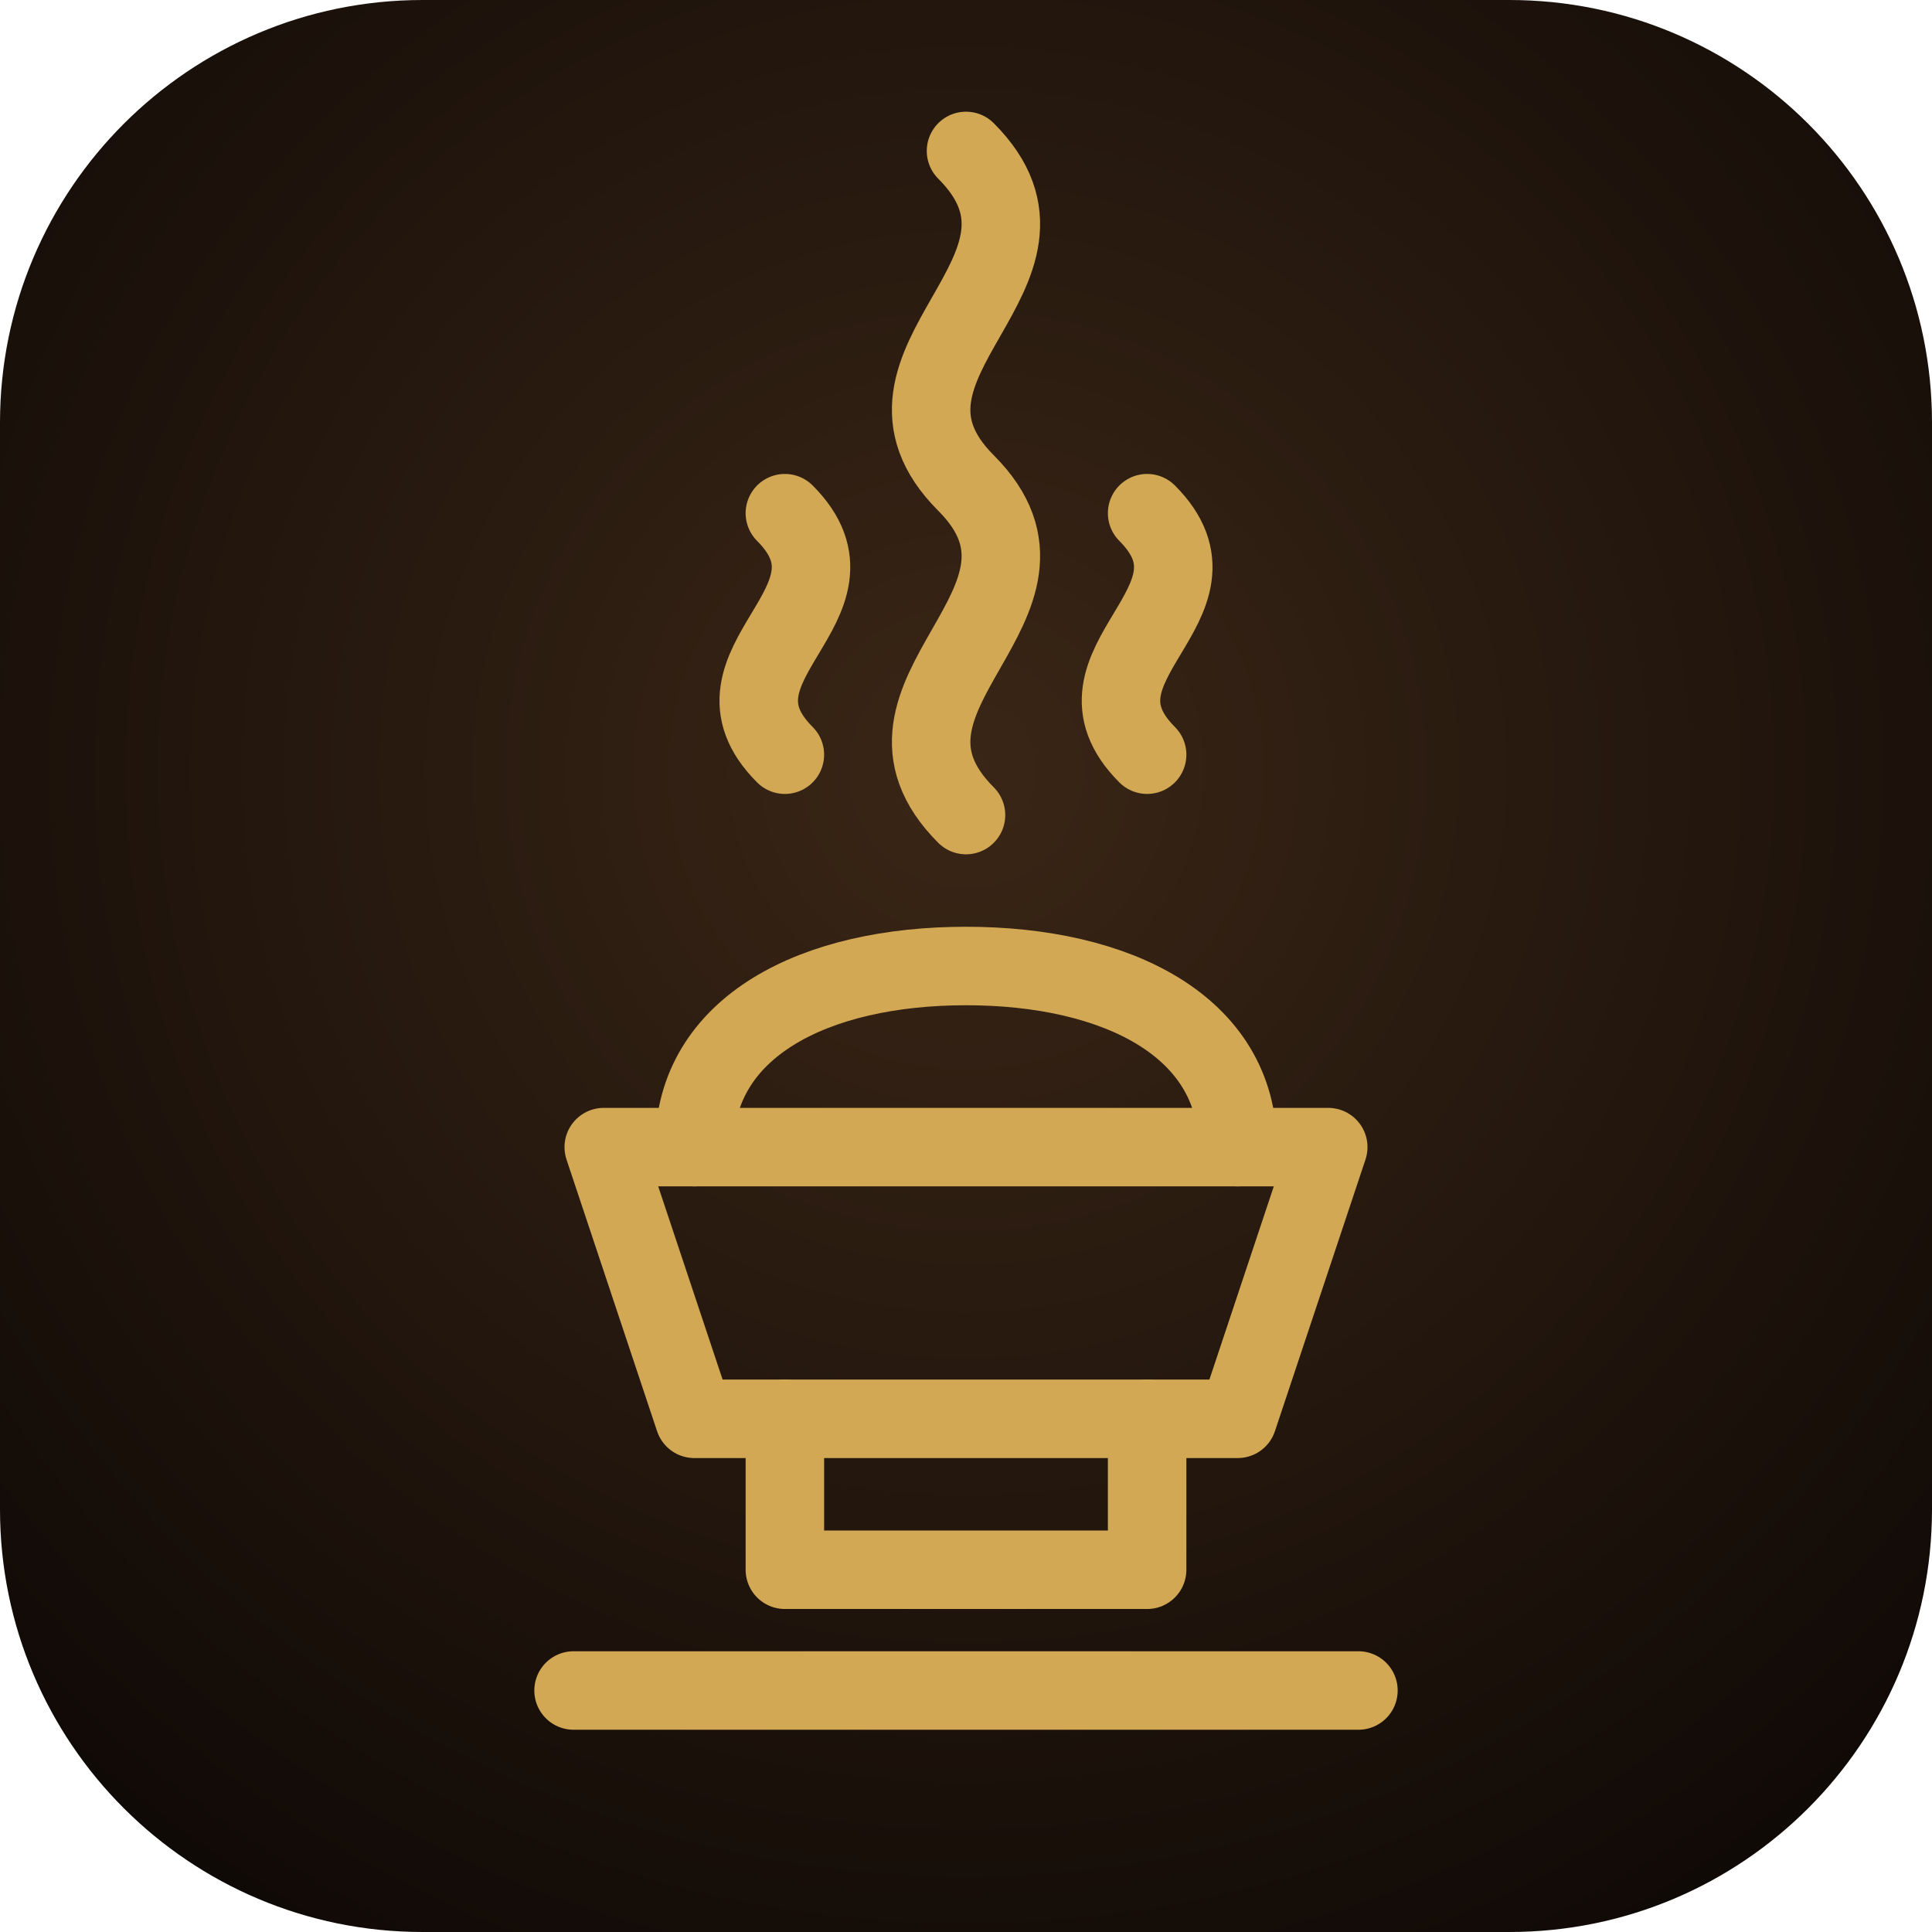
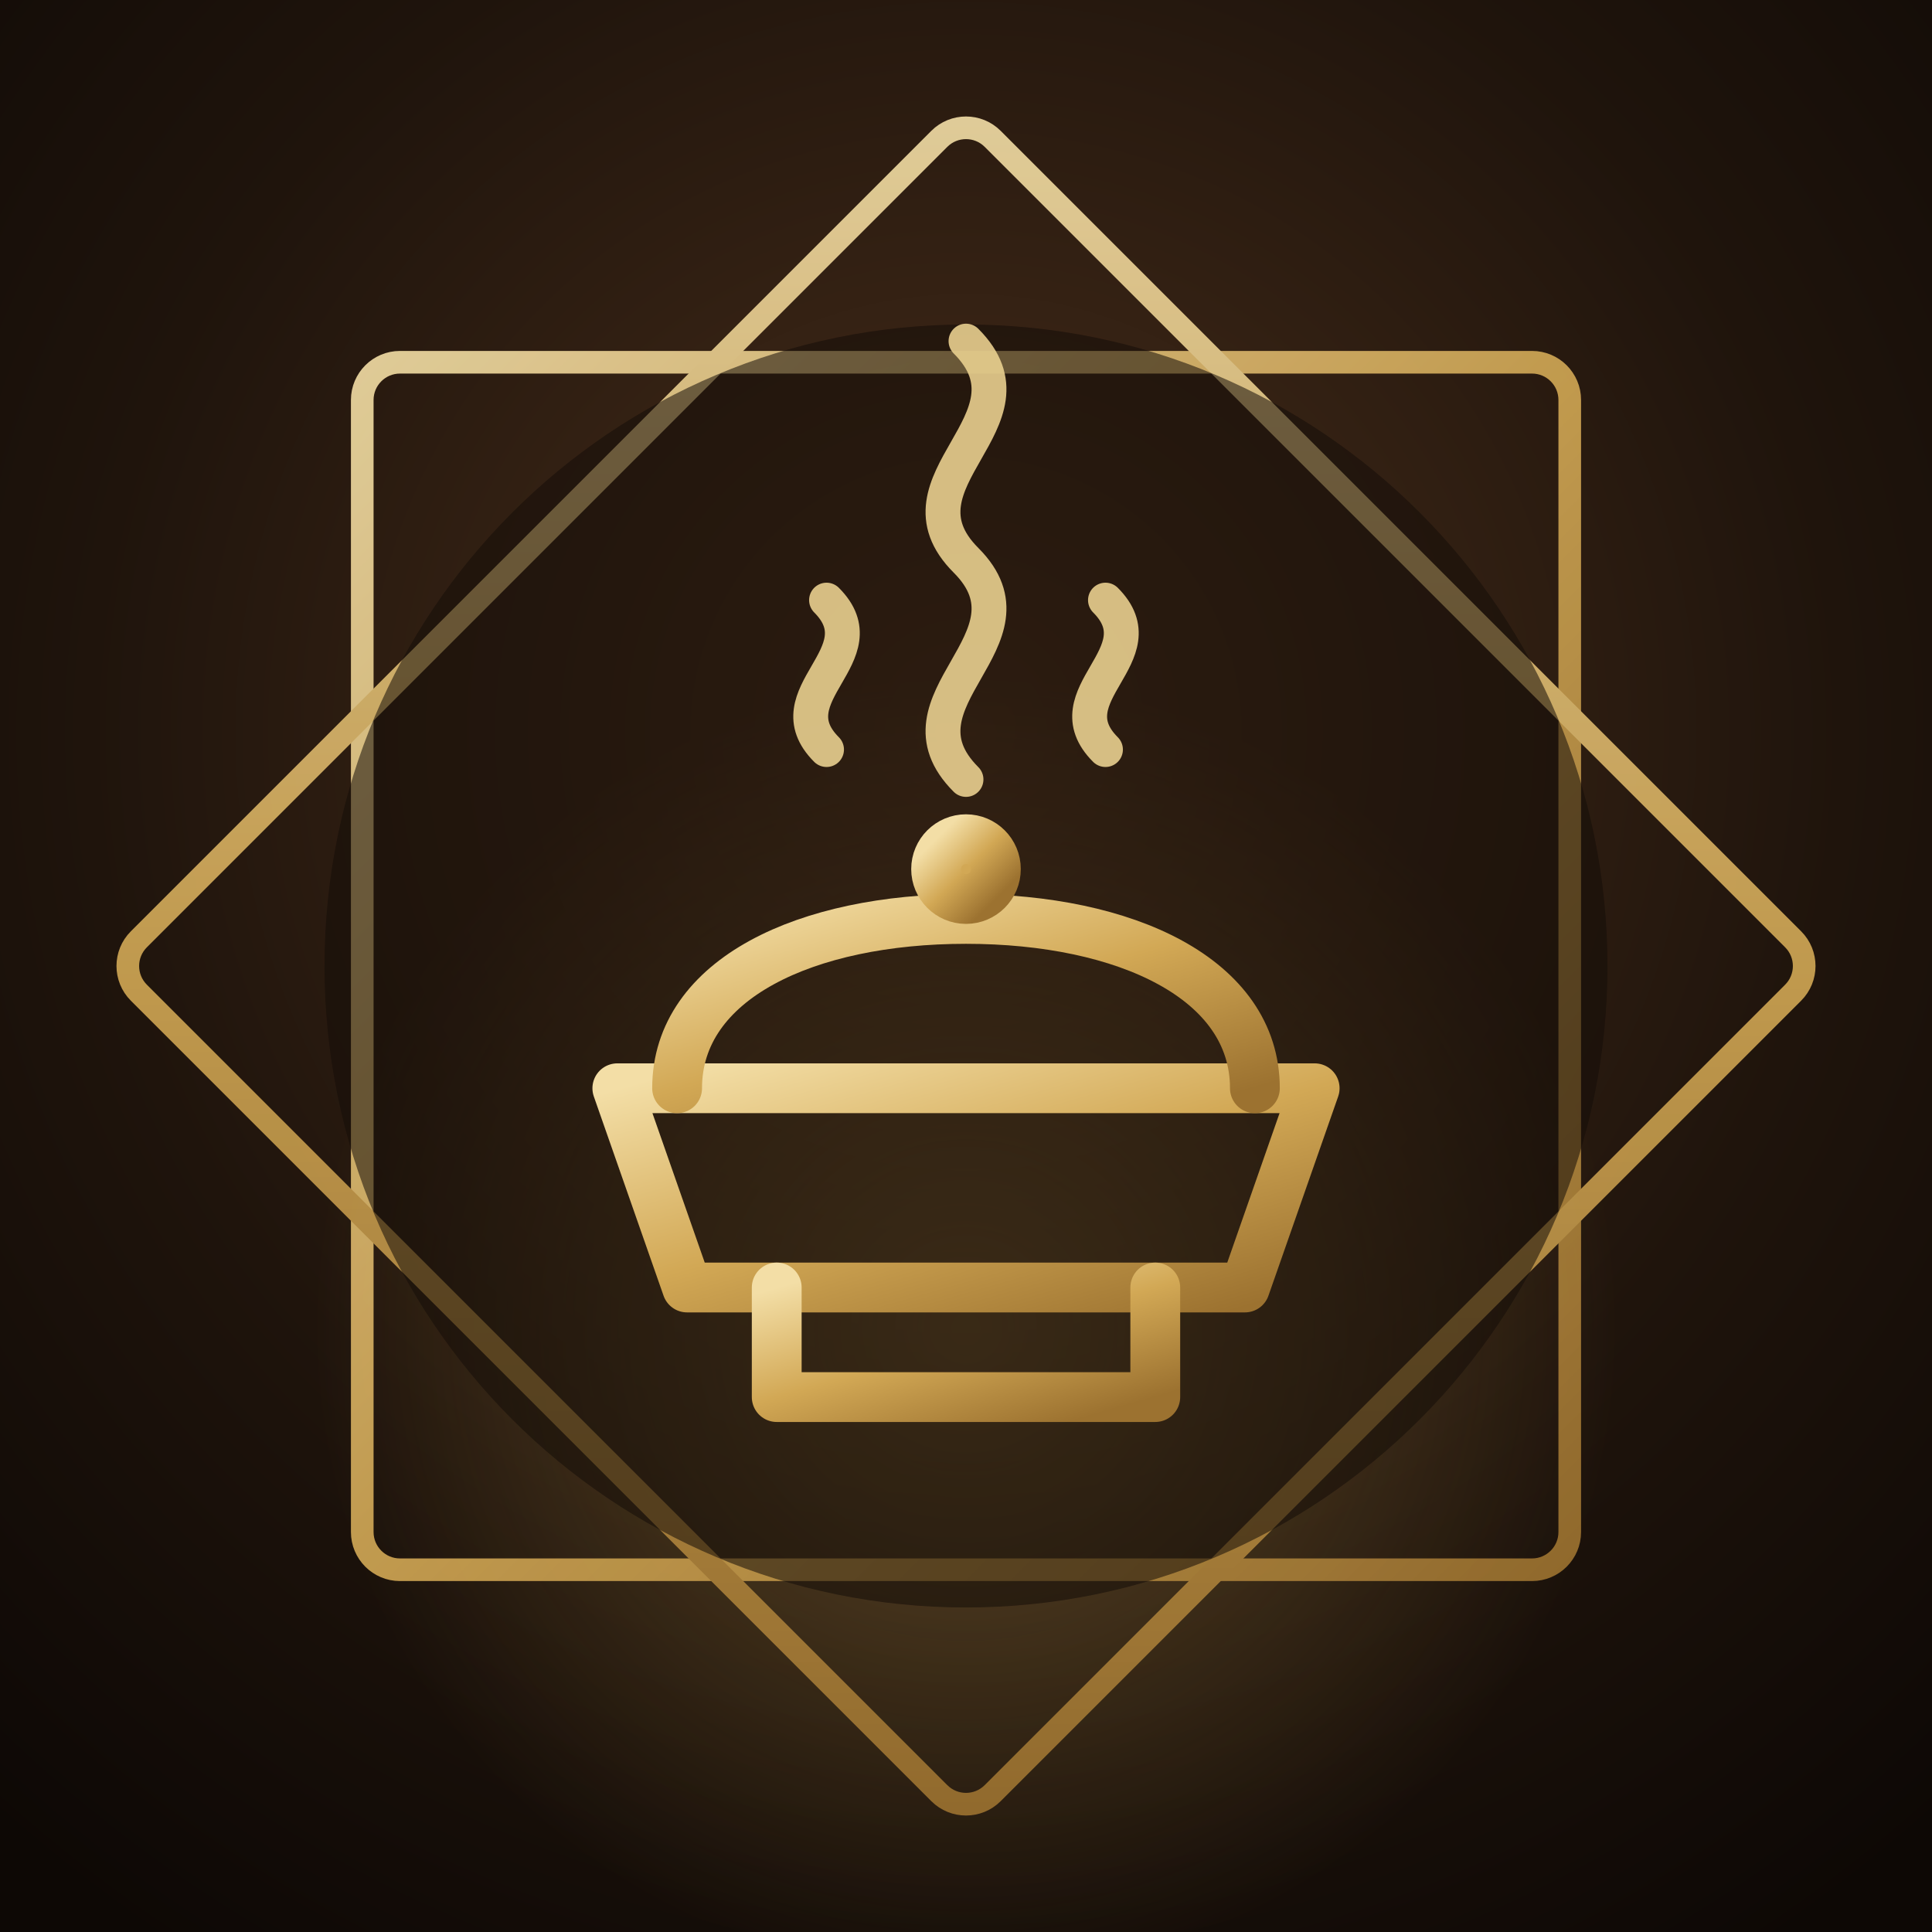
- <svg xmlns="http://www.w3.org/2000/svg" viewBox="0 0 64 64">
+ <svg xmlns="http://www.w3.org/2000/svg" viewBox="0 0 512 512">
  <defs>
-     <radialGradient id="b" cx="50%" cy="40%" r="70%">
-       <stop offset="0" stop-color="#3a2616" />
-       <stop offset="1" stop-color="#0f0906" />
+     <radialGradient id="bg" cx="50%" cy="38%" r="75%">
+       <stop offset="0" stop-color="#4a2f1b" />
+       <stop offset=".6" stop-color="#1f140c" />
+       <stop offset="1" stop-color="#0d0805" />
+     </radialGradient>
+     <linearGradient id="g" x1="0" y1="0" x2="1" y2="1">
+       <stop offset="0" stop-color="#f3dea6" />
+       <stop offset=".5" stop-color="#d2a855" />
+       <stop offset="1" stop-color="#9c7230" />
+     </linearGradient>
+     <radialGradient id="glow" cx="50%" cy="62%" r="40%">
+       <stop offset="0" stop-color="#d2a855" stop-opacity=".35" />
+       <stop offset="1" stop-color="#d2a855" stop-opacity="0" />
    </radialGradient>
  </defs>
-   <rect width="64" height="64" rx="14" fill="url(#b)" />
-   <g fill="none" stroke="#d2a855" stroke-width="2.6" stroke-linecap="round" stroke-linejoin="round">
-     <path d="M20 38h24l-3 9H23z" />
-     <path d="M26 47v5h12v-5" />
-     <path d="M19 56h26" />
-     <path d="M23 38c0-4 4-6 9-6s9 2 9 6" />
-     <path d="M32 27c-4-4 4-7 0-11s4-7 0-11" />
-     <path d="M38 25c-3-3 3-5 0-8" />
-     <path d="M26 25c-3-3 3-5 0-8" />
+   <rect width="512" height="512" fill="url(#bg)" />
+   <circle cx="256" cy="300" r="220" fill="url(#glow)" />
+   <g fill="none" stroke="url(#g)" stroke-width="6" opacity=".9">
+     <rect x="96" y="96" width="320" height="320" rx="10" />
+     <rect x="96" y="96" width="320" height="320" rx="10" transform="rotate(45 256 256)" />
+   </g>
+   <circle cx="256" cy="256" r="170" fill="#140c07" opacity=".55" />
+   <g transform="translate(256 262) scale(1.32) translate(-256 -270)">
+     <g fill="none" stroke="url(#g)" stroke-width="10" stroke-linecap="round" stroke-linejoin="round">
+       <path d="M186 290h140l-14 40H200z" />
+       <path d="M218 330v22h76v-22" />
+       <path d="M180 366h152" />
+       <path d="M198 290c0-22 26-34 58-34s58 12 58 34" />
+       <circle cx="256" cy="246" r="6" fill="#d2a855" />
+     </g>
+     <g fill="none" stroke="#e9cf8f" stroke-width="7" stroke-linecap="round" opacity=".9">
+       <path d="M256 228c-16-16 16-28 0-44s16-28 0-44" />
+       <path d="M284 222c-11-11 11-19 0-30" />
+       <path d="M228 222c-11-11 11-19 0-30" />
+     </g>
  </g>
</svg>
